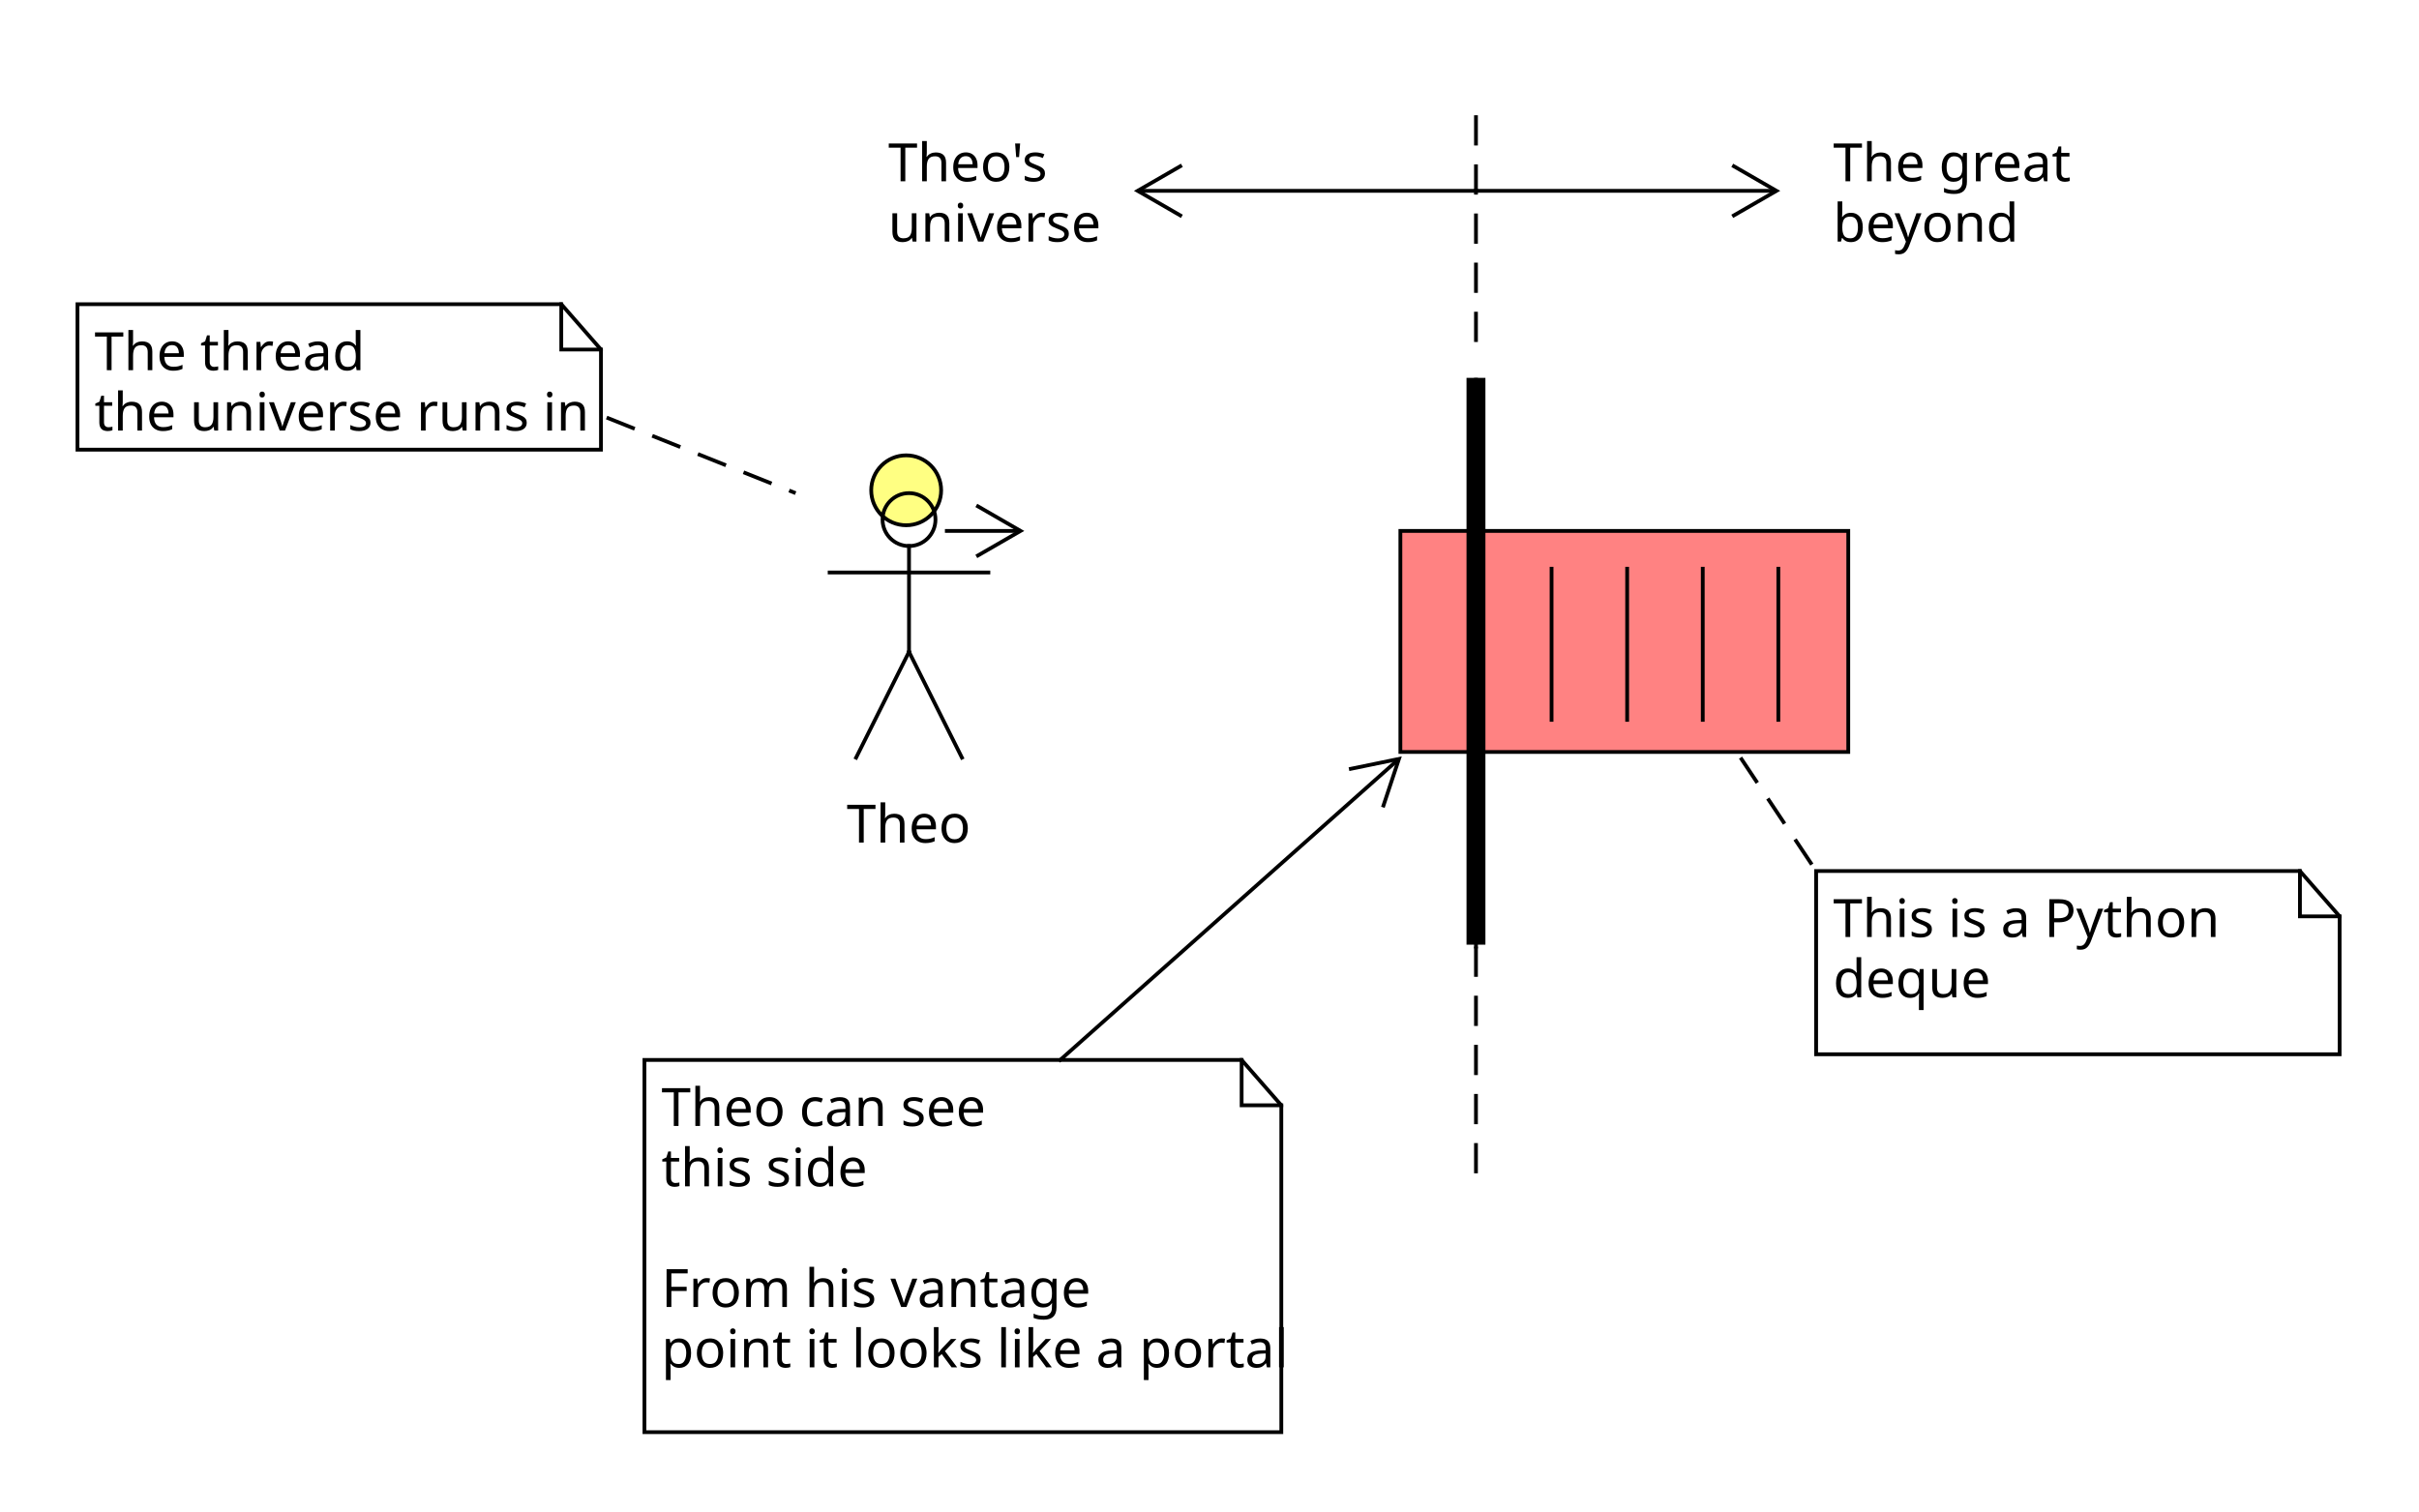
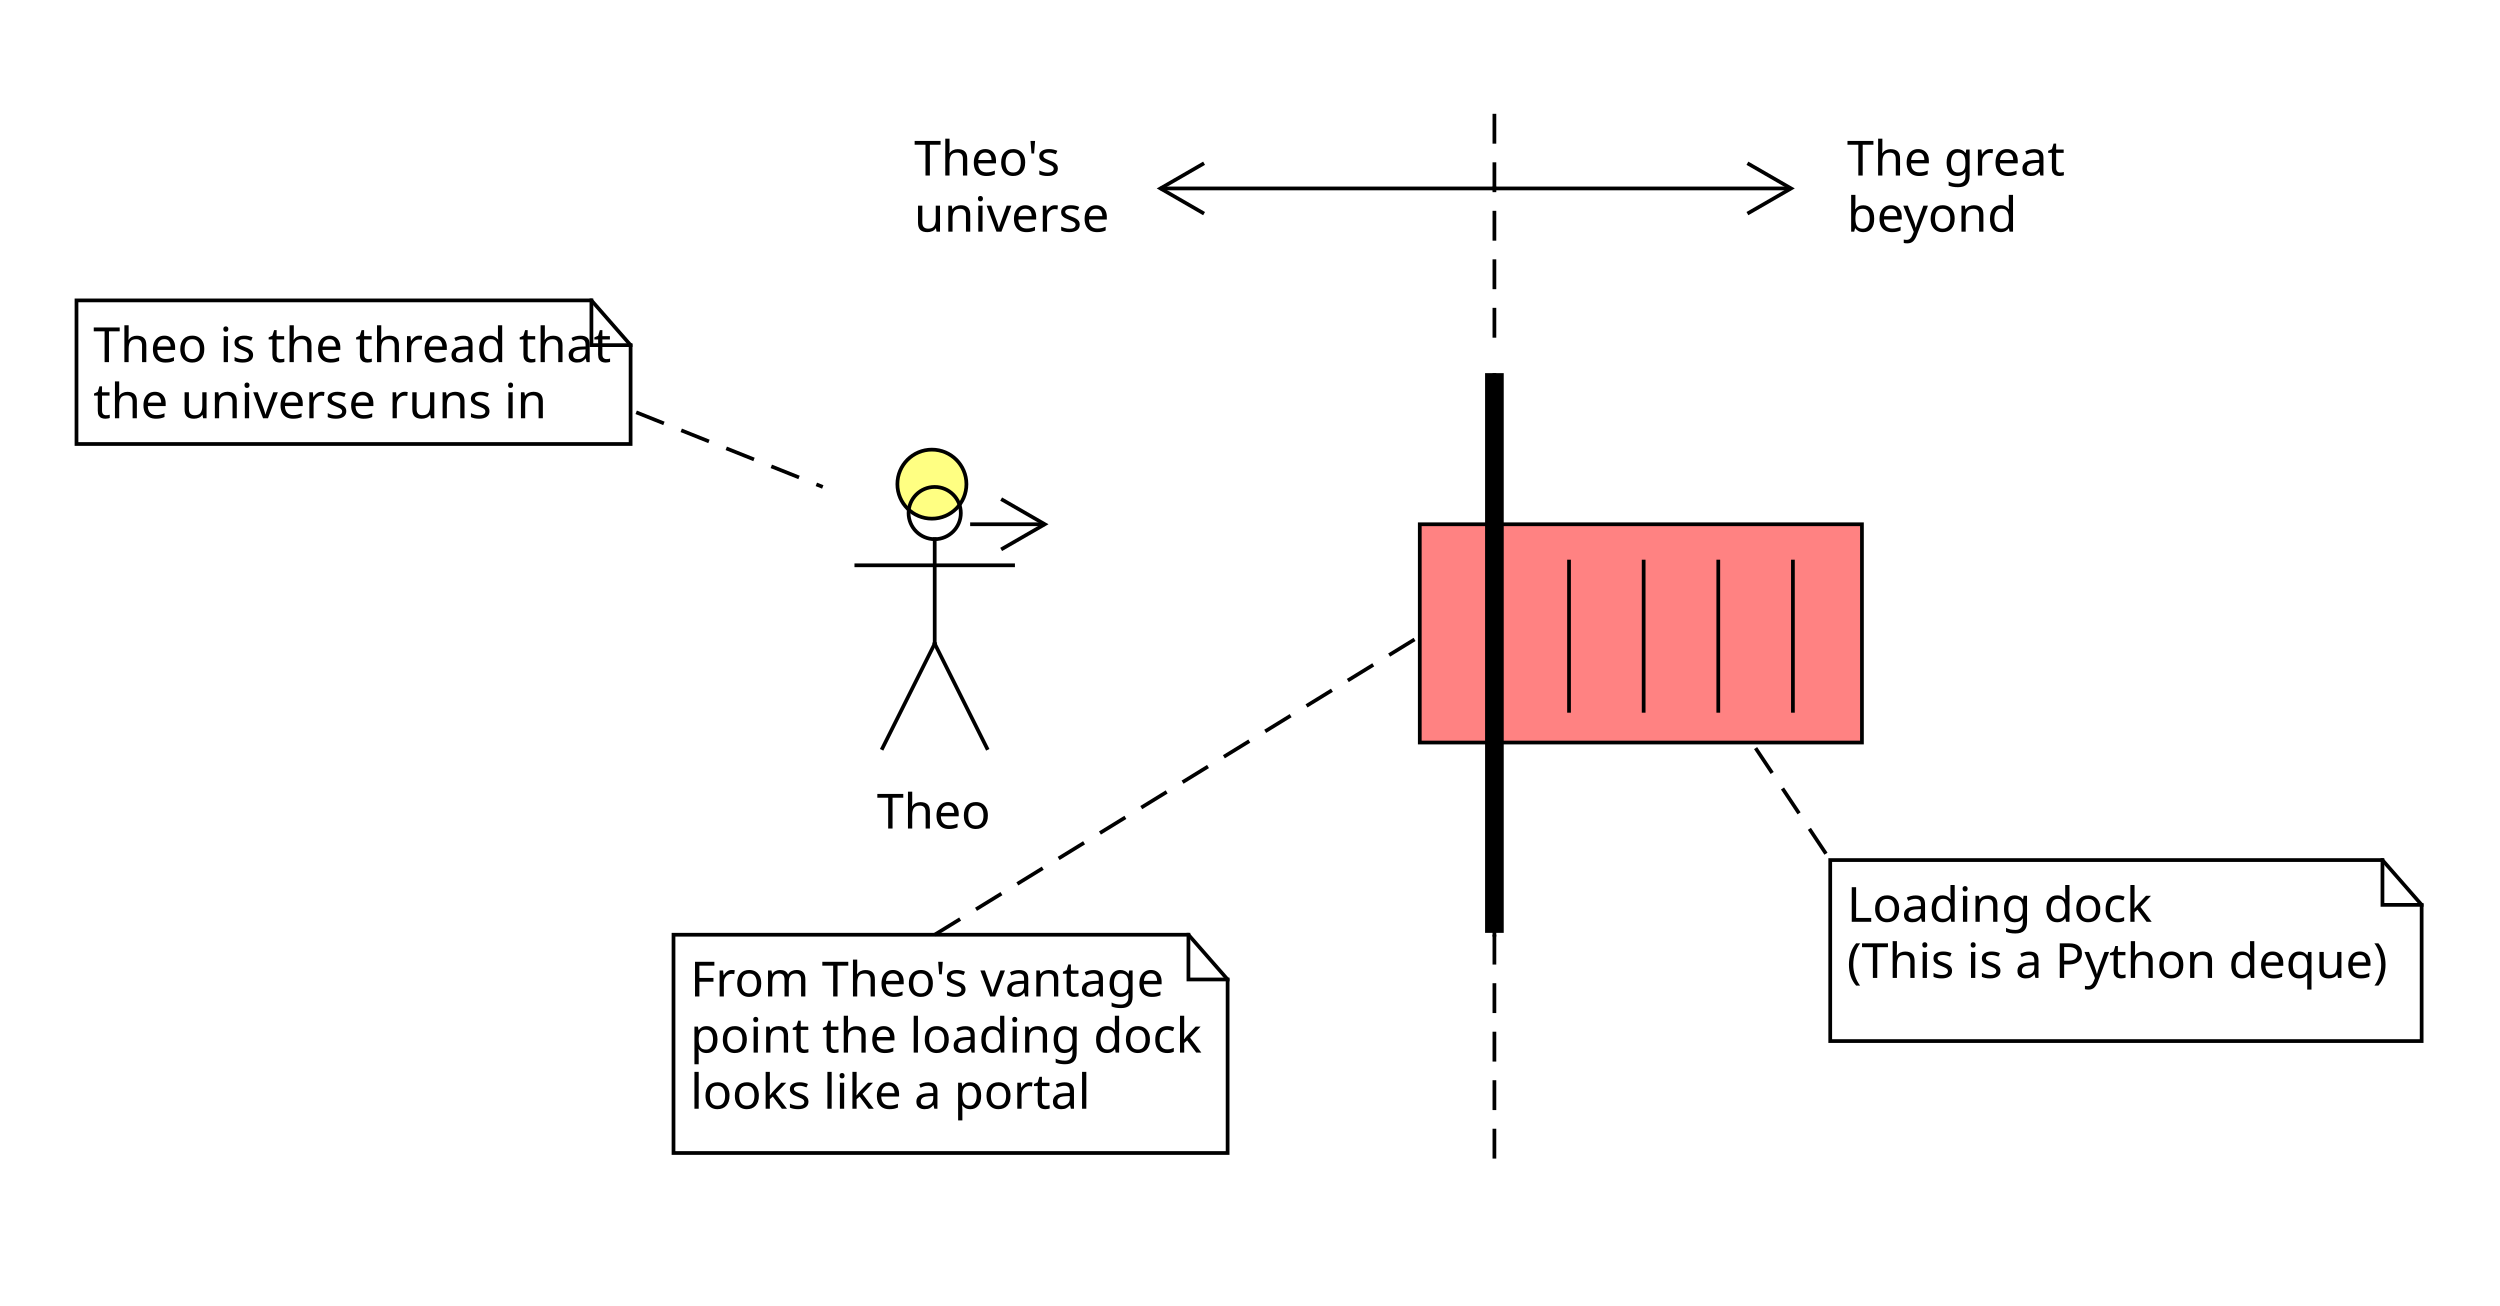
- <svg xmlns="http://www.w3.org/2000/svg" fill-opacity="1" color-rendering="auto" color-interpolation="auto" text-rendering="auto" stroke="black" stroke-linecap="square" width="640" stroke-miterlimit="10" shape-rendering="auto" stroke-opacity="1" fill="black" stroke-dasharray="none" font-weight="normal" stroke-width="1" viewBox="400 230 640 400" height="400" font-family="'Dialog'" font-style="normal" stroke-linejoin="miter" font-size="12px" stroke-dashoffset="0" image-rendering="auto">
+ <svg xmlns="http://www.w3.org/2000/svg" fill-opacity="1" color-rendering="auto" color-interpolation="auto" text-rendering="auto" stroke="black" stroke-linecap="square" width="670" stroke-miterlimit="10" shape-rendering="auto" stroke-opacity="1" fill="black" stroke-dasharray="none" font-weight="normal" stroke-width="1" viewBox="230 200 670 350" height="350" font-family="'Dialog'" font-style="normal" stroke-linejoin="miter" font-size="12px" stroke-dashoffset="0" image-rendering="auto">
  <defs id="genericDefs" />
  <g>
    <defs id="defs1">
      <clipPath clipPathUnits="userSpaceOnUse" id="clipPath1">
        <path d="M0 0 L2147483647 0 L2147483647 2147483647 L0 2147483647 L0 0 Z" />
      </clipPath>
      <clipPath clipPathUnits="userSpaceOnUse" id="clipPath2">
        <path d="M0 0 L0 50 L100 50 L100 0 Z" />
      </clipPath>
      <clipPath clipPathUnits="userSpaceOnUse" id="clipPath3">
-         <path d="M0 0 L0 50 L140 50 L140 0 Z" />
+         <path d="M0 0 L0 50 L160 50 L160 0 Z" />
      </clipPath>
      <clipPath clipPathUnits="userSpaceOnUse" id="clipPath4">
-         <path d="M0 0 L0 100 L170 100 L170 0 Z" />
+         <path d="M0 0 L0 60 L150 60 L150 0 Z" />
      </clipPath>
      <clipPath clipPathUnits="userSpaceOnUse" id="clipPath5">
        <path d="M0 0 L0 60 L120 60 L120 0 Z" />
      </clipPath>
      <clipPath clipPathUnits="userSpaceOnUse" id="clipPath6">
        <path d="M0 0 L0 150 L20 150 L20 0 Z" />
      </clipPath>
      <clipPath clipPathUnits="userSpaceOnUse" id="clipPath7">
-         <path d="M0 0 L0 40 L140 40 L140 0 Z" />
+         <path d="M0 0 L0 40 L150 40 L150 0 Z" />
      </clipPath>
      <clipPath clipPathUnits="userSpaceOnUse" id="clipPath8">
        <path d="M0 0 L0 20 L20 20 L20 0 Z" />
      </clipPath>
      <clipPath clipPathUnits="userSpaceOnUse" id="clipPath9">
        <path d="M0 0 L0 120 L60 120 L60 0 Z" />
      </clipPath>
      <clipPath clipPathUnits="userSpaceOnUse" id="clipPath10">
        <path d="M0 0 L0 100 L30 100 L30 0 Z" />
      </clipPath>
      <clipPath clipPathUnits="userSpaceOnUse" id="clipPath11">
        <path d="M0 0 L0 30 L50 30 L50 0 Z" />
      </clipPath>
      <clipPath clipPathUnits="userSpaceOnUse" id="clipPath12">
        <path d="M0 0 L0 60 L50 60 L50 0 Z" />
      </clipPath>
      <clipPath clipPathUnits="userSpaceOnUse" id="clipPath13">
        <path d="M0 0 L0 30 L110 30 L110 0 Z" />
      </clipPath>
      <clipPath clipPathUnits="userSpaceOnUse" id="clipPath14">
        <path d="M0 0 L0 30 L120 30 L120 0 Z" />
      </clipPath>
      <clipPath clipPathUnits="userSpaceOnUse" id="clipPath15">
        <path d="M0 0 L0 90 L30 90 L30 0 Z" />
      </clipPath>
      <clipPath clipPathUnits="userSpaceOnUse" id="clipPath16">
-         <path d="M0 0 L0 110 L120 110 L120 0 Z" />
+         <path d="M0 0 L0 70 L30 70 L30 0 Z" />
      </clipPath>
      <clipPath clipPathUnits="userSpaceOnUse" id="clipPath17">
-         <path d="M0 0 L0 70 L30 70 L30 0 Z" />
+         <path d="M0 0 L0 180 L30 180 L30 0 Z" />
      </clipPath>
      <clipPath clipPathUnits="userSpaceOnUse" id="clipPath18">
-         <path d="M0 0 L0 180 L30 180 L30 0 Z" />
+         <path d="M0 0 L0 50 L80 50 L80 0 Z" />
      </clipPath>
      <clipPath clipPathUnits="userSpaceOnUse" id="clipPath19">
-         <path d="M0 0 L0 50 L80 50 L80 0 Z" />
+         <path d="M0 0 L0 110 L160 110 L160 0 Z" />
      </clipPath>
    </defs>
-     <g font-family="sans-serif" font-size="14px" transform="translate(880,260)">
-       <text x="5" xml:space="preserve" y="17.969" clip-path="url(#clipPath2)" stroke="none">The great</text>
-       <text x="5" xml:space="preserve" y="33.938" clip-path="url(#clipPath2)" stroke="none">beyond</text>
+     <g font-family="sans-serif" font-size="13px" transform="translate(720,230)">
+       <text x="5" xml:space="preserve" y="17.047" clip-path="url(#clipPath2)" stroke="none">The great</text>
+       <text x="5" xml:space="preserve" y="32.094" clip-path="url(#clipPath2)" stroke="none">beyond</text>
    </g>
-     <g font-family="sans-serif" font-size="14px" transform="translate(630,260)">
-       <text x="5" xml:space="preserve" y="17.969" clip-path="url(#clipPath2)" stroke="none">Theo's</text>
-       <text x="5" xml:space="preserve" y="33.938" clip-path="url(#clipPath2)" stroke="none">universe</text>
+     <g font-family="sans-serif" font-size="13px" transform="translate(470,230)">
+       <text x="5" xml:space="preserve" y="17.047" clip-path="url(#clipPath2)" stroke="none">Theo's</text>
+       <text x="5" xml:space="preserve" y="32.094" clip-path="url(#clipPath2)" stroke="none">universe</text>
    </g>
-     <g fill="rgb(255,255,255)" fill-opacity="0" transform="translate(880,460)" stroke-opacity="0" stroke="rgb(255,255,255)">
-       <path d="M0.5 0.5 L128.5 0.5 L139 12.5 L139 49 L0.5 49 Z" stroke="none" clip-path="url(#clipPath3)" />
+     <g fill="rgb(255,255,255)" fill-opacity="0" transform="translate(720,430)" stroke-opacity="0" stroke="rgb(255,255,255)">
+       <path d="M0.5 0.5 L148.5 0.5 L159 12.5 L159 49 L0.5 49 Z" stroke="none" clip-path="url(#clipPath3)" />
    </g>
-     <g transform="translate(880,460)">
-       <path fill="none" d="M0.5 0.5 L128.5 0.5 L139 12.5 L139 49 L0.5 49 Z" clip-path="url(#clipPath3)" />
-       <path fill="none" d="M128.5 0.5 L128.5 12.5 L139 12.5" clip-path="url(#clipPath3)" />
-       <text x="5" font-size="14px" y="17.969" clip-path="url(#clipPath3)" font-family="sans-serif" stroke="none" xml:space="preserve">This is a Python</text>
-       <text x="5" font-size="14px" y="33.938" clip-path="url(#clipPath3)" font-family="sans-serif" stroke="none" xml:space="preserve">deque</text>
+     <g transform="translate(720,430)">
+       <path fill="none" d="M0.5 0.5 L148.5 0.5 L159 12.5 L159 49 L0.5 49 Z" clip-path="url(#clipPath3)" />
+       <path fill="none" d="M148.5 0.5 L148.5 12.5 L159 12.5" clip-path="url(#clipPath3)" />
+       <text x="5" font-size="13px" y="17.047" clip-path="url(#clipPath3)" font-family="sans-serif" stroke="none" xml:space="preserve">Loading dock</text>
+       <text x="5" font-size="13px" y="32.094" clip-path="url(#clipPath3)" font-family="sans-serif" stroke="none" xml:space="preserve">(This is a Python deque)</text>
    </g>
-     <g fill="rgb(255,255,255)" fill-opacity="0" transform="translate(570,510)" stroke-opacity="0" stroke="rgb(255,255,255)">
-       <path d="M0.5 0.5 L158.5 0.5 L169 12.5 L169 99 L0.5 99 Z" stroke="none" clip-path="url(#clipPath4)" />
+     <g fill="rgb(255,255,255)" fill-opacity="0" transform="translate(410,450)" stroke-opacity="0" stroke="rgb(255,255,255)">
+       <path d="M0.5 0.5 L138.5 0.5 L149 12.5 L149 59 L0.5 59 Z" stroke="none" clip-path="url(#clipPath4)" />
    </g>
-     <g transform="translate(570,510)">
-       <path fill="none" d="M0.5 0.5 L158.5 0.5 L169 12.5 L169 99 L0.5 99 Z" clip-path="url(#clipPath4)" />
-       <path fill="none" d="M158.5 0.5 L158.5 12.5 L169 12.5" clip-path="url(#clipPath4)" />
-       <text x="5" font-size="14px" y="17.969" clip-path="url(#clipPath4)" font-family="sans-serif" stroke="none" xml:space="preserve">Theo can see</text>
-       <text x="5" font-size="14px" y="33.938" clip-path="url(#clipPath4)" font-family="sans-serif" stroke="none" xml:space="preserve">this side</text>
-       <text x="5" font-size="14px" y="65.875" clip-path="url(#clipPath4)" font-family="sans-serif" stroke="none" xml:space="preserve">From his vantage</text>
-       <text x="5" font-size="14px" y="81.844" clip-path="url(#clipPath4)" font-family="sans-serif" stroke="none" xml:space="preserve">point it looks like a portal</text>
+     <g transform="translate(410,450)">
+       <path fill="none" d="M0.5 0.5 L138.5 0.5 L149 12.5 L149 59 L0.5 59 Z" clip-path="url(#clipPath4)" />
+       <path fill="none" d="M138.5 0.5 L138.5 12.5 L149 12.5" clip-path="url(#clipPath4)" />
+       <text x="5" font-size="13px" y="17.047" clip-path="url(#clipPath4)" font-family="sans-serif" stroke="none" xml:space="preserve">From Theo's vantage</text>
+       <text x="5" font-size="13px" y="32.094" clip-path="url(#clipPath4)" font-family="sans-serif" stroke="none" xml:space="preserve">point the loading dock </text>
+       <text x="5" font-size="13px" y="47.141" clip-path="url(#clipPath4)" font-family="sans-serif" stroke="none" xml:space="preserve">looks like a portal</text>
    </g>
-     <g fill="rgb(255,0,0)" fill-opacity="0.49" transform="translate(770,370)" stroke-opacity="0.49" stroke="rgb(255,0,0)">
+     <g fill="rgb(255,0,0)" fill-opacity="0.49" transform="translate(610,340)" stroke-opacity="0.49" stroke="rgb(255,0,0)">
      <rect x="0.5" width="118.5" height="58.5" y="0.5" clip-path="url(#clipPath5)" stroke="none" />
    </g>
-     <g transform="translate(770,370)">
+     <g transform="translate(610,340)">
      <rect fill="none" x="0.5" width="118.5" height="58.5" y="0.5" clip-path="url(#clipPath5)" />
    </g>
-     <g stroke-width="5" transform="translate(780,330)">
+     <g stroke-width="5" transform="translate(620,300)">
      <path fill="none" d="M10.5 0.5 L10.5 149" clip-path="url(#clipPath6)" />
    </g>
-     <g fill="rgb(255,255,255)" fill-opacity="0" transform="translate(420,310)" stroke-opacity="0" stroke="rgb(255,255,255)">
-       <path d="M0.5 0.5 L128.5 0.5 L139 12.5 L139 39 L0.5 39 Z" stroke="none" clip-path="url(#clipPath7)" />
+     <g fill="rgb(255,255,255)" fill-opacity="0" transform="translate(250,280)" stroke-opacity="0" stroke="rgb(255,255,255)">
+       <path d="M0.5 0.5 L138.5 0.5 L149 12.5 L149 39 L0.5 39 Z" stroke="none" clip-path="url(#clipPath7)" />
    </g>
-     <g transform="translate(420,310)">
-       <path fill="none" d="M0.5 0.5 L128.5 0.5 L139 12.5 L139 39 L0.5 39 Z" clip-path="url(#clipPath7)" />
-       <path fill="none" d="M128.5 0.5 L128.5 12.5 L139 12.5" clip-path="url(#clipPath7)" />
-       <text x="5" font-size="14px" y="17.969" clip-path="url(#clipPath7)" font-family="sans-serif" stroke="none" xml:space="preserve">The thread</text>
-       <text x="5" font-size="14px" y="33.938" clip-path="url(#clipPath7)" font-family="sans-serif" stroke="none" xml:space="preserve">the universe runs in</text>
+     <g transform="translate(250,280)">
+       <path fill="none" d="M0.5 0.5 L138.5 0.5 L149 12.5 L149 39 L0.5 39 Z" clip-path="url(#clipPath7)" />
+       <path fill="none" d="M138.5 0.5 L138.5 12.5 L149 12.5" clip-path="url(#clipPath7)" />
+       <text x="5" font-size="13px" y="17.047" clip-path="url(#clipPath7)" font-family="sans-serif" stroke="none" xml:space="preserve">Theo is the thread that</text>
+       <text x="5" font-size="13px" y="32.094" clip-path="url(#clipPath7)" font-family="sans-serif" stroke="none" xml:space="preserve">the universe runs in</text>
    </g>
-     <g fill="rgb(255,255,0)" fill-opacity="0.49" transform="translate(630,350)" stroke-opacity="0.49" stroke="rgb(255,255,0)">
+     <g fill="rgb(255,255,0)" fill-opacity="0.49" transform="translate(470,320)" stroke-opacity="0.49" stroke="rgb(255,255,0)">
      <circle r="9.25" clip-path="url(#clipPath8)" cx="9.75" cy="9.75" stroke="none" />
    </g>
-     <g transform="translate(630,350)">
+     <g transform="translate(470,320)">
      <circle fill="none" r="9.25" clip-path="url(#clipPath8)" cx="9.75" cy="9.75" />
    </g>
-     <g fill="rgb(255,255,255)" fill-opacity="0" transform="translate(610,360)" stroke-opacity="0" stroke="rgb(255,255,255)">
+     <g fill="rgb(255,255,255)" fill-opacity="0" transform="translate(450,330)" stroke-opacity="0" stroke="rgb(255,255,255)">
      <circle r="7" clip-path="url(#clipPath9)" cx="30.5" cy="7.5" stroke="none" />
    </g>
-     <g transform="translate(610,360)">
+     <g transform="translate(450,330)">
      <circle fill="none" r="7" clip-path="url(#clipPath9)" cx="30.5" cy="7.5" />
      <path fill="none" d="M9.5 21.5 L51.5 21.5" clip-path="url(#clipPath9)" />
      <path fill="none" d="M30.5 14.5 L30.5 42.5" clip-path="url(#clipPath9)" />
      <path fill="none" d="M30.5 42.5 L16.5 70.5" clip-path="url(#clipPath9)" />
      <path fill="none" d="M30.5 42.5 L44.5 70.5" clip-path="url(#clipPath9)" />
-       <text x="14" font-size="14px" y="92.969" clip-path="url(#clipPath9)" font-family="sans-serif" stroke="none" xml:space="preserve">Theo</text>
+       <text x="15" font-size="13px" y="92.047" clip-path="url(#clipPath9)" font-family="sans-serif" stroke="none" xml:space="preserve">Theo</text>
    </g>
-     <g stroke-dasharray="8,5" stroke-miterlimit="5" transform="translate(780,460)" stroke-linecap="butt">
+     <g stroke-dasharray="8,5" stroke-miterlimit="5" transform="translate(620,430)" stroke-linecap="butt">
      <path fill="none" d="M10.5 80.5 L10.5 10.5" clip-path="url(#clipPath10)" />
    </g>
-     <g transform="translate(640,360)">
+     <g transform="translate(480,330)">
      <path fill="none" d="M10.5 10.5 L29.5 10.5" clip-path="url(#clipPath11)" />
      <path fill="none" d="M18.742 17 L30 10.5 L18.742 4" clip-path="url(#clipPath11)" />
    </g>
-     <g stroke-dasharray="8,5" stroke-miterlimit="5" transform="translate(850,420)" stroke-linecap="butt">
+     <g stroke-dasharray="8,5" stroke-miterlimit="5" transform="translate(690,390)" stroke-linecap="butt">
      <path fill="none" d="M10.5 10.5 L30.5 40.5" clip-path="url(#clipPath12)" />
    </g>
-     <g transform="translate(780,270)">
+     <g transform="translate(620,240)">
      <path fill="none" d="M10.5 10.5 L89.5 10.5" clip-path="url(#clipPath13)" />
      <path fill="none" d="M78.742 17 L90 10.5 L78.742 4" clip-path="url(#clipPath13)" />
    </g>
-     <g transform="translate(690,270)">
+     <g transform="translate(530,240)">
      <path fill="none" d="M100.5 10.5 L11.5 10.5" clip-path="url(#clipPath14)" />
      <path fill="none" d="M22.258 4 L11 10.5 L22.258 17" clip-path="url(#clipPath14)" />
    </g>
-     <g stroke-dasharray="8,5" stroke-miterlimit="5" transform="translate(780,250)" stroke-linecap="butt">
+     <g stroke-dasharray="8,5" stroke-miterlimit="5" transform="translate(620,220)" stroke-linecap="butt">
      <path fill="none" d="M10.5 70.5 L10.5 10.5" clip-path="url(#clipPath15)" />
    </g>
-     <g transform="translate(670,420)">
-       <path fill="none" d="M10.5 90.5 L99.753 11.164" clip-path="url(#clipPath16)" />
-       <path fill="none" d="M96.03 23.17 L100.126 10.832 L87.393 13.454" clip-path="url(#clipPath16)" />
+     <g transform="translate(700,340)">
+       <path fill="none" d="M10.5 50.5 L10.5 10.5" clip-path="url(#clipPath16)" />
    </g>
-     <g transform="translate(860,370)">
-       <path fill="none" d="M10.5 50.5 L10.5 10.5" clip-path="url(#clipPath17)" />
+     <g transform="translate(680,340)">
+       <path fill="none" d="M10.5 50.5 L10.5 10.5" clip-path="url(#clipPath16)" />
    </g>
-     <g transform="translate(840,370)">
-       <path fill="none" d="M10.5 50.5 L10.5 10.5" clip-path="url(#clipPath17)" />
+     <g transform="translate(660,340)">
+       <path fill="none" d="M10.5 50.5 L10.5 10.5" clip-path="url(#clipPath16)" />
    </g>
-     <g transform="translate(820,370)">
-       <path fill="none" d="M10.5 50.5 L10.5 10.5" clip-path="url(#clipPath17)" />
+     <g transform="translate(640,340)">
+       <path fill="none" d="M10.5 50.5 L10.5 10.5" clip-path="url(#clipPath16)" />
    </g>
-     <g transform="translate(800,370)">
-       <path fill="none" d="M10.5 50.5 L10.5 10.5" clip-path="url(#clipPath17)" />
+     <g transform="translate(620,290)">
+       <path fill="none" d="M10.5 160.5 L10.5 10.5" clip-path="url(#clipPath17)" />
    </g>
-     <g transform="translate(780,320)">
-       <path fill="none" d="M10.5 160.5 L10.5 10.5" clip-path="url(#clipPath18)" />
+     <g stroke-dasharray="8,5" stroke-miterlimit="5" transform="translate(390,300)" stroke-linecap="butt">
+       <path fill="none" d="M10.5 10.5 L60.5 30.5" clip-path="url(#clipPath18)" />
    </g>
-     <g stroke-dasharray="8,5" stroke-miterlimit="5" transform="translate(550,330)" stroke-linecap="butt">
-       <path fill="none" d="M10.5 10.5 L60.5 30.5" clip-path="url(#clipPath19)" />
+     <g stroke-dasharray="8,5" stroke-miterlimit="5" transform="translate(470,360)" stroke-linecap="butt">
+       <path fill="none" d="M10.5 90.5 L140.5 10.5" clip-path="url(#clipPath19)" />
    </g>
  </g>
</svg>
